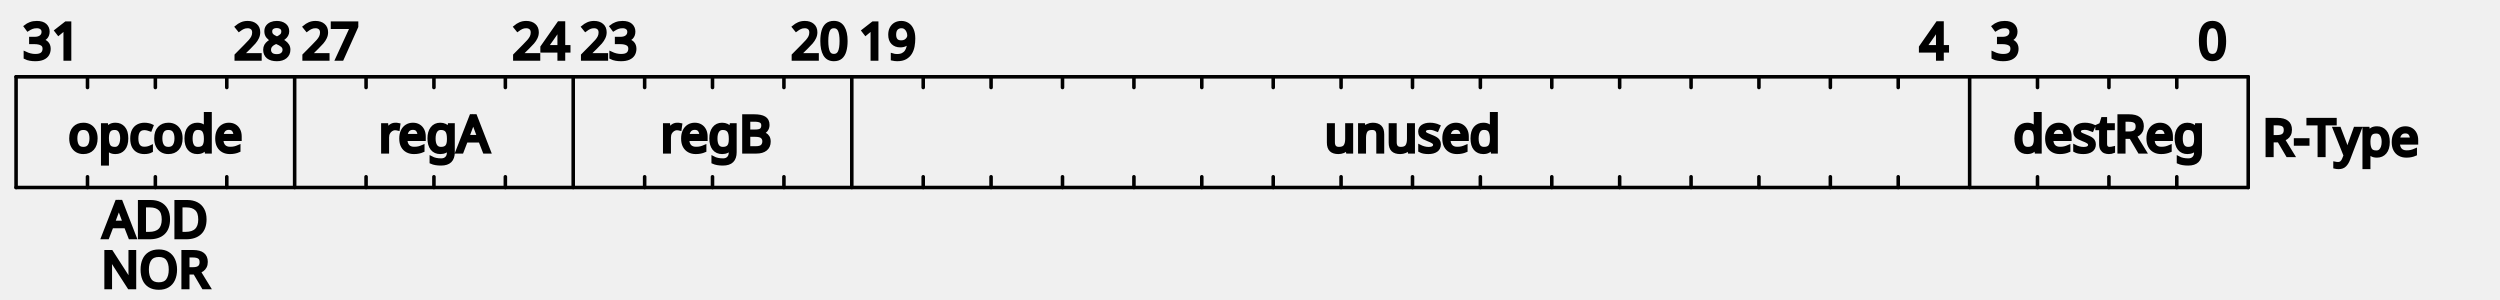
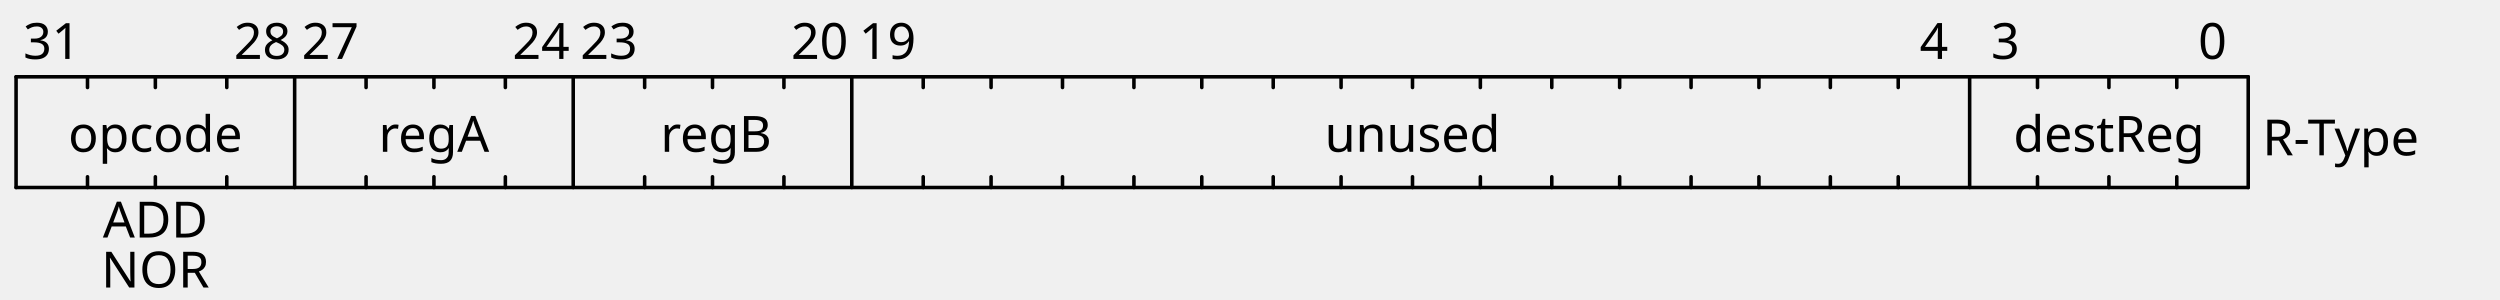
<svg xmlns="http://www.w3.org/2000/svg" width="700" height="84" viewBox="0 0 700 84" class="WaveDrom">
-   <style>
-       g { stroke: black; }
- 
-       @media (prefers-color-scheme: dark) {
-         g { stroke: white; }
-       }
-   </style>
  <g transform="translate(0.5,0.5)" text-anchor="middle" font-size="14" font-family="sans-serif" font-weight="normal">
    <g transform="translate(4,21)">
-       <g stroke-width="1" stroke-linecap="round">
+       <g stroke="black" stroke-width="1" stroke-linecap="round">
        <line x2="625" />
        <line y2="31" />
        <line x2="625" y1="31" y2="31" />
        <line x1="625" x2="625" y2="31" />
        <line x1="605" x2="605" y2="3" />
        <line x1="605" x2="605" y1="31" y2="28" />
        <line x1="586" x2="586" y2="3" />
        <line x1="586" x2="586" y1="31" y2="28" />
        <line x1="566" x2="566" y2="3" />
        <line x1="566" x2="566" y1="31" y2="28" />
        <line x1="547" x2="547" y2="31" />
        <line x1="527" x2="527" y2="3" />
        <line x1="527" x2="527" y1="31" y2="28" />
        <line x1="508" x2="508" y2="3" />
        <line x1="508" x2="508" y1="31" y2="28" />
        <line x1="488" x2="488" y2="3" />
        <line x1="488" x2="488" y1="31" y2="28" />
        <line x1="469" x2="469" y2="3" />
        <line x1="469" x2="469" y1="31" y2="28" />
        <line x1="449" x2="449" y2="3" />
        <line x1="449" x2="449" y1="31" y2="28" />
        <line x1="430" x2="430" y2="3" />
        <line x1="430" x2="430" y1="31" y2="28" />
        <line x1="410" x2="410" y2="3" />
        <line x1="410" x2="410" y1="31" y2="28" />
        <line x1="391" x2="391" y2="3" />
        <line x1="391" x2="391" y1="31" y2="28" />
        <line x1="371" x2="371" y2="3" />
        <line x1="371" x2="371" y1="31" y2="28" />
        <line x1="352" x2="352" y2="3" />
        <line x1="352" x2="352" y1="31" y2="28" />
        <line x1="332" x2="332" y2="3" />
        <line x1="332" x2="332" y1="31" y2="28" />
        <line x1="313" x2="313" y2="3" />
        <line x1="313" x2="313" y1="31" y2="28" />
        <line x1="293" x2="293" y2="3" />
        <line x1="293" x2="293" y1="31" y2="28" />
        <line x1="273" x2="273" y2="3" />
        <line x1="273" x2="273" y1="31" y2="28" />
        <line x1="254" x2="254" y2="3" />
        <line x1="254" x2="254" y1="31" y2="28" />
        <line x1="234" x2="234" y2="31" />
        <line x1="215" x2="215" y2="3" />
        <line x1="215" x2="215" y1="31" y2="28" />
        <line x1="195" x2="195" y2="3" />
        <line x1="195" x2="195" y1="31" y2="28" />
        <line x1="176" x2="176" y2="3" />
        <line x1="176" x2="176" y1="31" y2="28" />
        <line x1="156" x2="156" y2="31" />
        <line x1="137" x2="137" y2="3" />
        <line x1="137" x2="137" y1="31" y2="28" />
        <line x1="117" x2="117" y2="3" />
        <line x1="117" x2="117" y1="31" y2="28" />
        <line x1="98" x2="98" y2="3" />
        <line x1="98" x2="98" y1="31" y2="28" />
        <line x1="78" x2="78" y2="31" />
        <line x1="59" x2="59" y2="3" />
        <line x1="59" x2="59" y1="31" y2="28" />
        <line x1="39" x2="39" y2="3" />
        <line x1="39" x2="39" y1="31" y2="28" />
        <line x1="20" x2="20" y2="3" />
        <line x1="20" x2="20" y1="31" y2="28" />
      </g>
      <g>
        <g />
        <g transform="translate(10,-11)">
          <g transform="translate(605)">
            <text y="6">0</text>
          </g>
          <g transform="translate(547)">
            <text y="6">3</text>
          </g>
          <g transform="translate(527)">
            <text y="6">4</text>
          </g>
          <g transform="translate(234)">
            <text y="6">19</text>
          </g>
          <g transform="translate(215)">
            <text y="6">20</text>
          </g>
          <g transform="translate(156)">
            <text y="6">23</text>
          </g>
          <g transform="translate(137)">
            <text y="6">24</text>
          </g>
          <g transform="translate(78)">
            <text y="6">27</text>
          </g>
          <g transform="translate(59)">
            <text y="6">28</text>
          </g>
          <g transform="translate(0)">
            <text y="6">31</text>
          </g>
        </g>
        <g transform="translate(10,15)">
          <g transform="translate(576)">
            <text y="6">
              <tspan>destReg</tspan>
            </text>
          </g>
          <g transform="translate(381)">
            <text y="6">
              <tspan>unused</tspan>
            </text>
          </g>
          <g transform="translate(186)">
            <text y="6">
              <tspan>regB</tspan>
            </text>
          </g>
          <g transform="translate(107)">
            <text y="6">
              <tspan>regA</tspan>
            </text>
          </g>
          <g transform="translate(29)">
            <text y="6">
              <tspan>opcode</tspan>
            </text>
          </g>
        </g>
        <g transform="translate(10,39)">
          <g>
            <g transform="translate(29)">
              <text y="6">
                <tspan>ADD</tspan>
              </text>
            </g>
            <g transform="translate(29,14)">
              <text y="6">
                <tspan>NOR</tspan>
              </text>
            </g>
          </g>
        </g>
      </g>
      <g text-anchor="start">
        <g transform="translate(629,16)">
          <text y="6">
            <tspan>R-Type</tspan>
          </text>
        </g>
      </g>
    </g>
  </g>
</svg>
